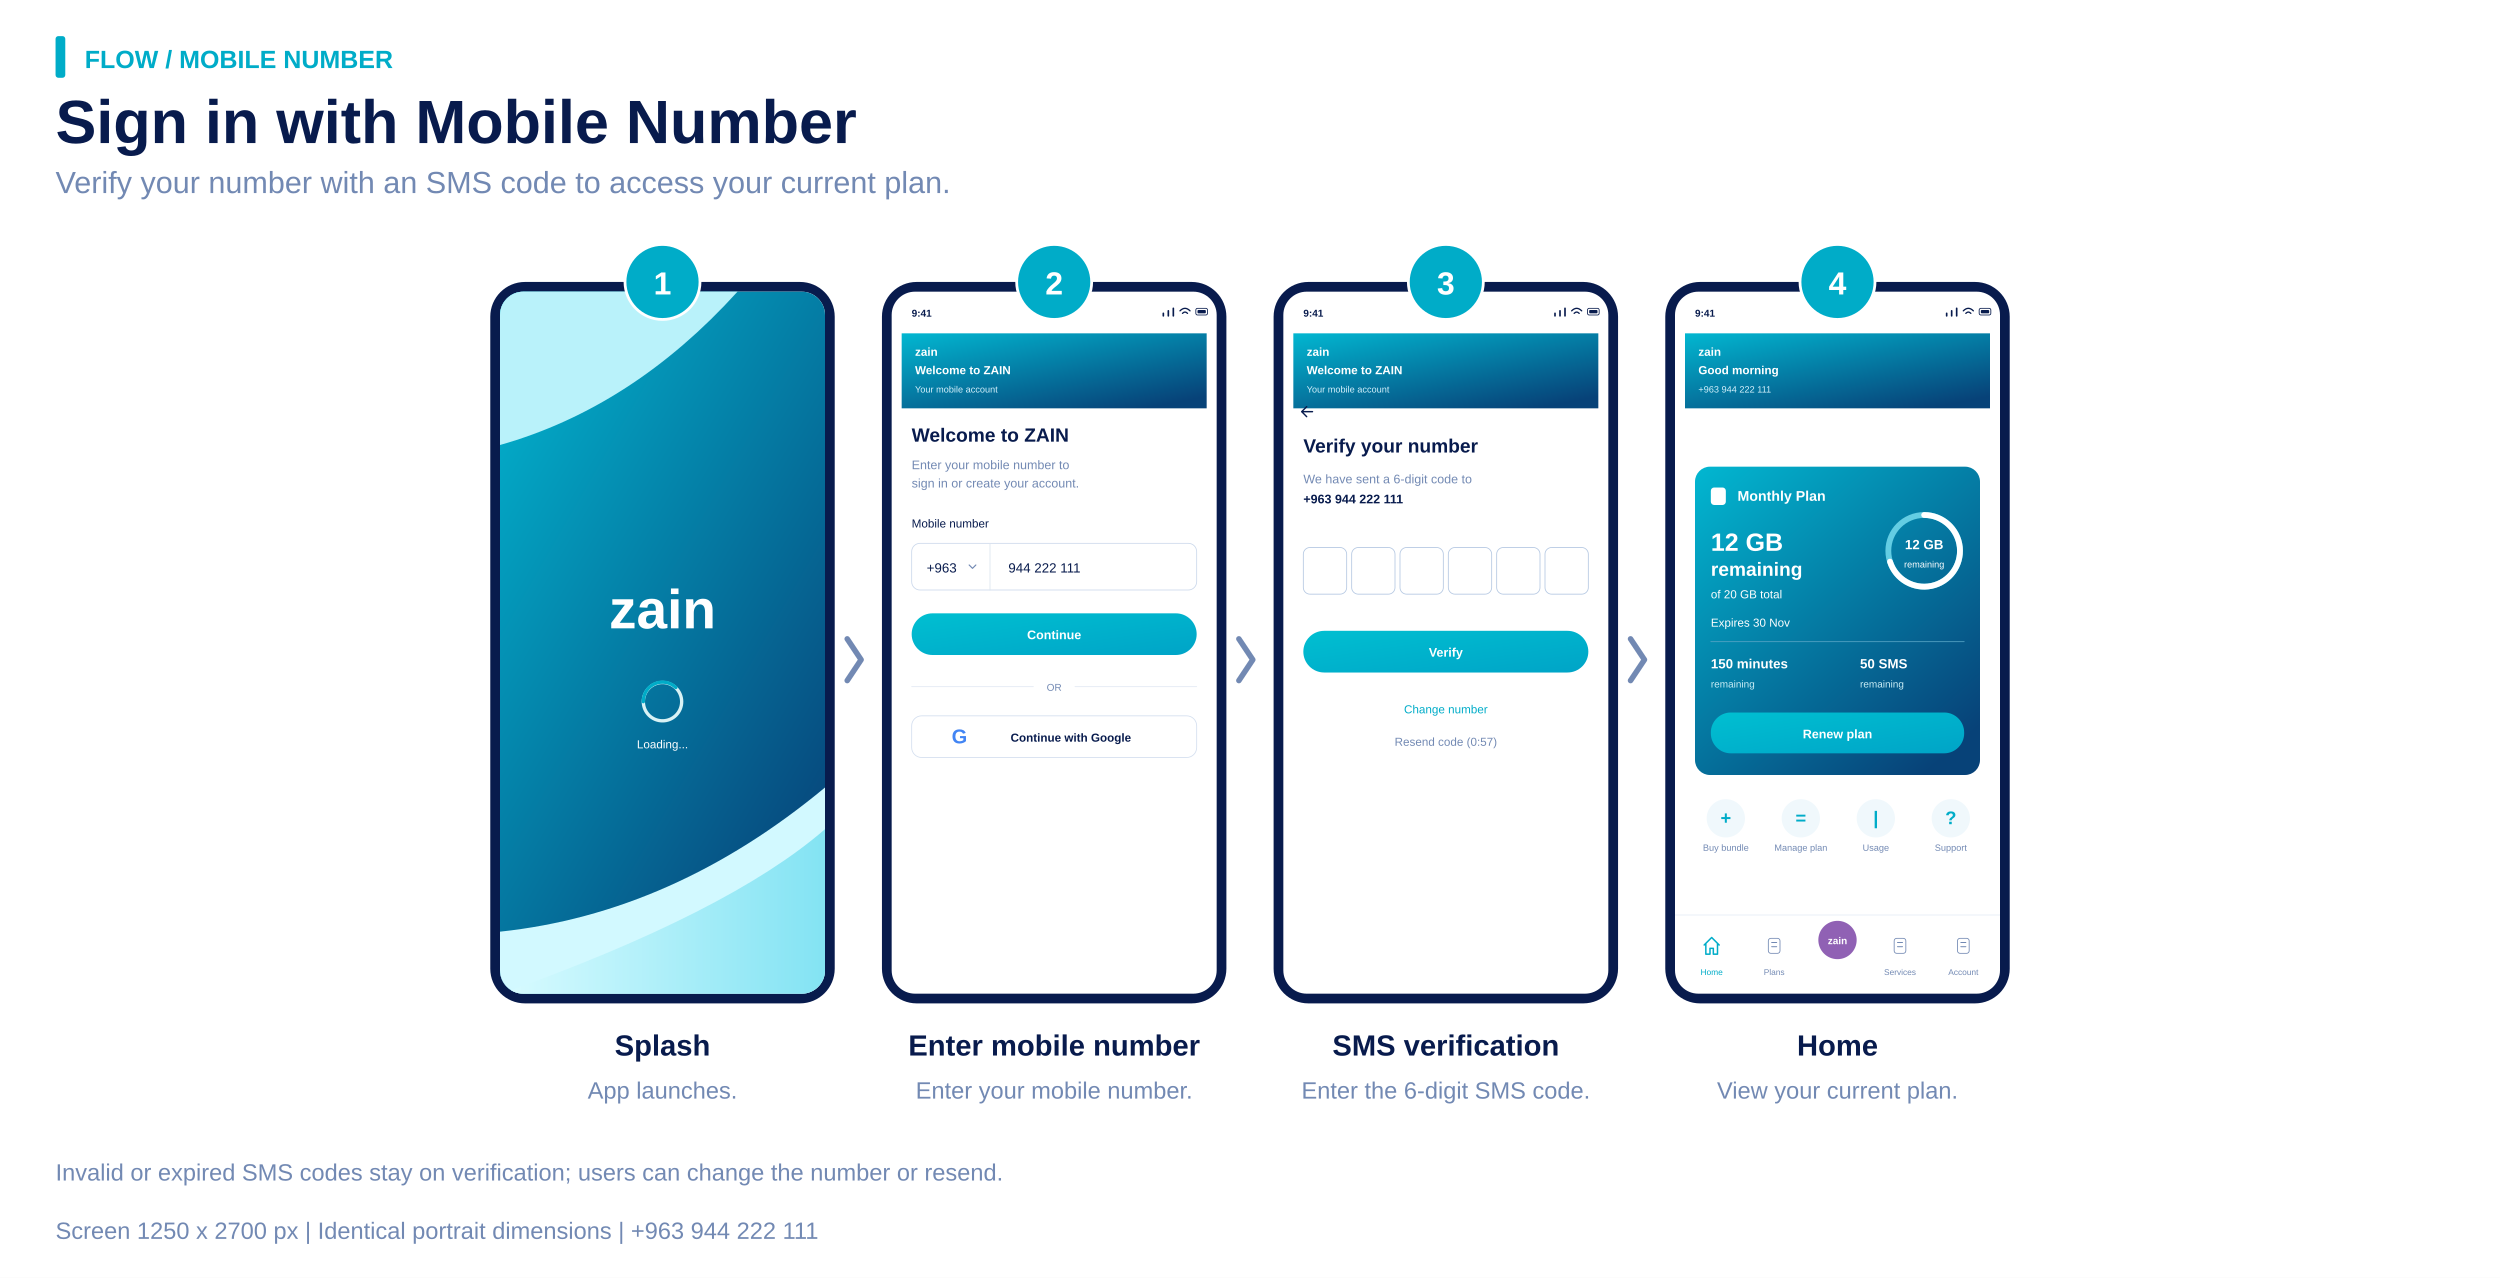
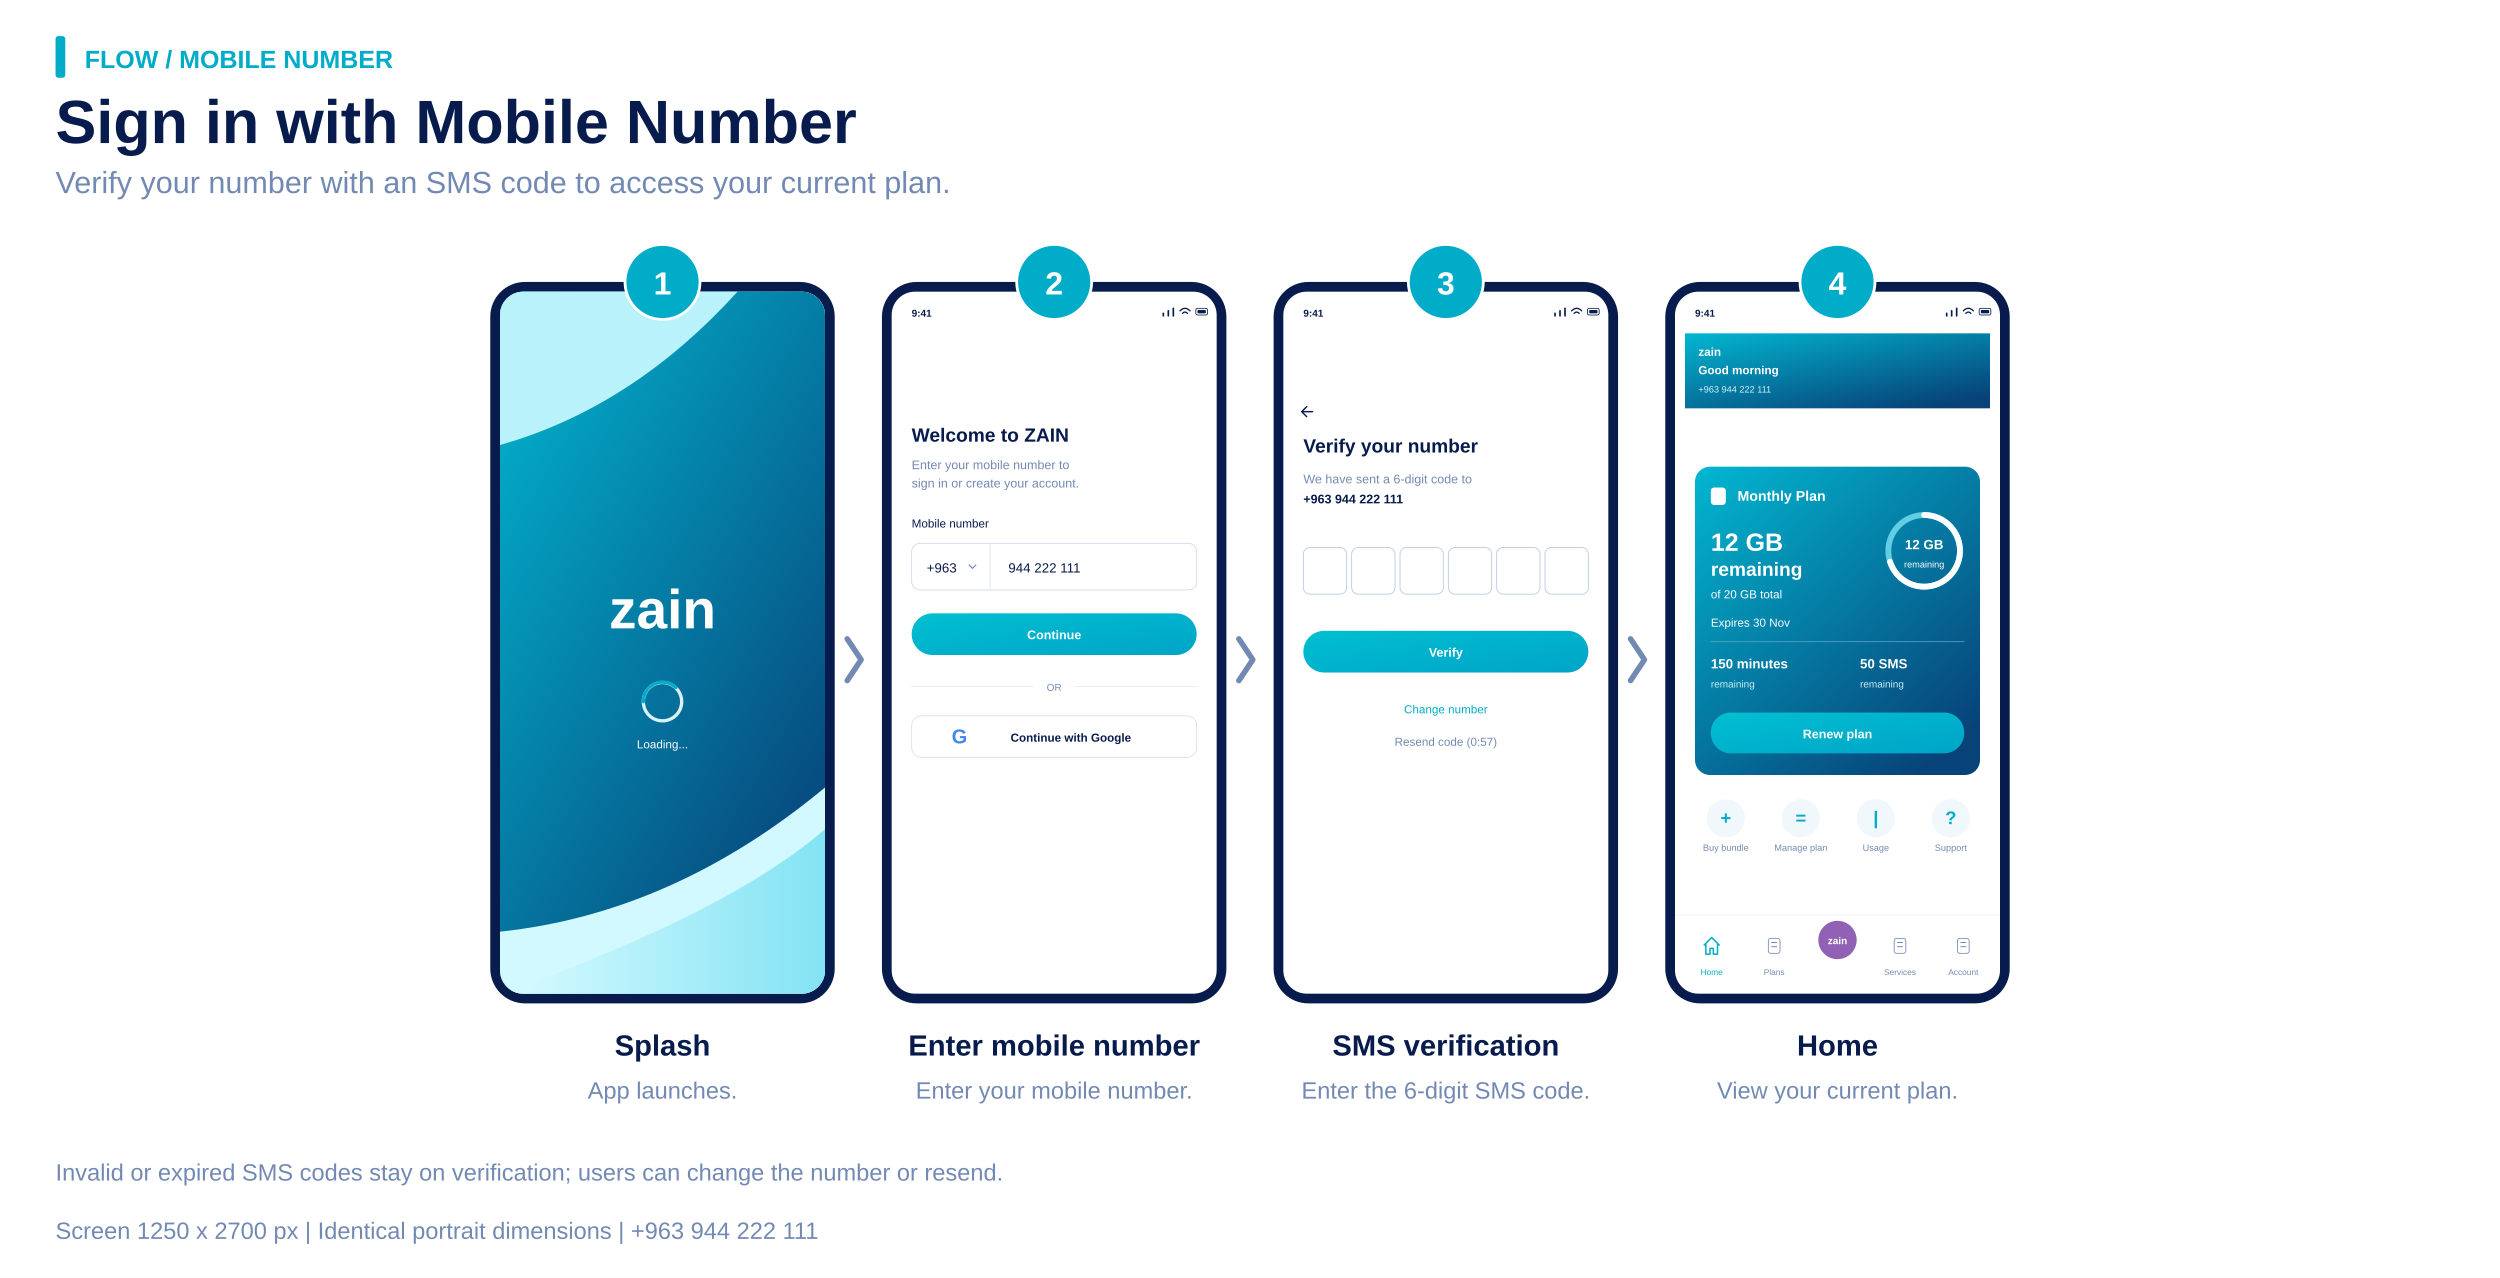
<svg xmlns="http://www.w3.org/2000/svg" width="1800" height="920" viewBox="0 0 1800 920" font-family="Arial, sans-serif">
  <rect x="0" y="0" width="1800" height="920" rx="0" fill="white" stroke="none" />
  <rect x="40" y="26" width="7" height="30" rx="2" fill="#00acc8" stroke="none" />
  <text x="61" y="49" font-size="18" fill="#00acc8" font-weight="bold" text-anchor="start">FLOW / MOBILE NUMBER</text>
  <text x="40" y="103" font-size="44" fill="#081b4d" font-weight="bold" text-anchor="start">Sign in with Mobile Number</text>
  <text x="40" y="139" font-size="22" fill="#7289b3" font-weight="normal" text-anchor="start">Verify your number with an SMS code to access your current plan.</text>
  <rect x="353.0" y="203" width="248" height="519.44" rx="25" fill="#081b4d" stroke="none" />
  <svg x="360.0" y="210" width="234" height="505.44" viewBox="0 0 390 842.4" overflow="hidden">
    <defs>
      <clipPath id="phone-01-mobile-number-0">
        <rect width="390" height="842.4" rx="28" />
      </clipPath>
    </defs>
    <g clip-path="url(#phone-01-mobile-number-0)">
      <defs>
        <linearGradient id="button" x2="1" y2="1">
          <stop stop-color="#00bfd1" />
          <stop offset="1" stop-color="#00a4c7" />
        </linearGradient>
        <linearGradient id="plan" x2="0.8" y2="1">
          <stop stop-color="#02b7d1" />
          <stop offset="1" stop-color="#074278" />
        </linearGradient>
        <linearGradient id="wave">
          <stop stop-color="#d9fbff" />
          <stop offset="1" stop-color="#83e3f3" />
        </linearGradient>
      </defs>
      <rect x="0" y="0" width="390" height="842.4" rx="0" fill="#ffffff" stroke="none" />
      <text x="24" y="30" font-size="12" fill="#081b4d" font-weight="bold" text-anchor="start">9:41</text>
      <path d="M 326 29 v -3 M 332 29 v -6 M 338 29 v -9" stroke="#081b4d" stroke-width="2" fill="none" stroke-linecap="round" stroke-linejoin="round" />
      <path d="M 346 23 q 6 -6 12 0 M 349 26 q 3 -3 6 0" stroke="#081b4d" stroke-width="1.6" fill="none" stroke-linecap="round" stroke-linejoin="round" />
      <rect x="365" y="20" width="14" height="8" rx="2" fill="white" stroke="#081b4d" />
      <rect x="367" y="22" width="10" height="4" rx="1" fill="#081b4d" stroke="none" />
      <rect x="0" y="0" width="390" height="842.4" rx="0" fill="url(#plan)" stroke="none" />
      <path d="M 0 0 H 285 Q 159 139 0 184 Z" stroke="none" stroke-width="2" fill="#b9f2fa" stroke-linecap="round" stroke-linejoin="round" />
      <path d="M 0 768 Q 208 746 390 595 V 843 H 0 Z" stroke="none" stroke-width="2" fill="#d2f9ff" stroke-linecap="round" stroke-linejoin="round" />
      <path d="M 0 843 Q 275 745 390 645 V 843 Z" stroke="none" stroke-width="2" fill="url(#wave)" stroke-linecap="round" stroke-linejoin="round" />
      <text x="195" y="404" font-size="66" fill="white" font-weight="bold" text-anchor="middle">zain</text>
      <circle cx="195" cy="492" r="23" fill="none" stroke="#d9f2f5" stroke-width="4" />
      <path d="M 172 492 A 23 23 0 0 1 211 475" stroke="#00acc8" stroke-width="4" fill="none" stroke-linecap="round" stroke-linejoin="round" />
      <text x="195" y="548" font-size="14" fill="white" font-weight="normal" text-anchor="middle">Loading...</text>
    </g>
  </svg>
  <circle cx="477.0" cy="203" r="27" fill="#00acc8" stroke="white" stroke-width="2" />
  <text x="477.0" y="212" font-size="23" fill="white" font-weight="bold" text-anchor="middle">1</text>
  <text x="477.0" y="760" font-size="21" fill="#081b4d" font-weight="bold" text-anchor="middle">Splash</text>
  <text x="477.0" y="791" font-size="17" fill="#7289b3" font-weight="normal" text-anchor="middle">App launches.</text>
  <path d="M 610.0 460 l 10 15 l -10 15" stroke="#7289b3" stroke-width="4" fill="none" stroke-linecap="round" stroke-linejoin="round" />
  <rect x="635.0" y="203" width="248" height="519.44" rx="25" fill="#081b4d" stroke="none" />
  <svg x="642.0" y="210" width="234" height="505.44" viewBox="0 0 390 842.4" overflow="hidden">
    <defs>
      <clipPath id="phone-01-mobile-number-1">
        <rect width="390" height="842.4" rx="28" />
      </clipPath>
    </defs>
    <g clip-path="url(#phone-01-mobile-number-1)">
      <defs>
        <linearGradient id="button" x2="1" y2="1">
          <stop stop-color="#00bfd1" />
          <stop offset="1" stop-color="#00a4c7" />
        </linearGradient>
        <linearGradient id="plan" x2="0.8" y2="1">
          <stop stop-color="#02b7d1" />
          <stop offset="1" stop-color="#074278" />
        </linearGradient>
        <linearGradient id="wave">
          <stop stop-color="#d9fbff" />
          <stop offset="1" stop-color="#83e3f3" />
        </linearGradient>
      </defs>
      <rect x="0" y="0" width="390" height="842.4" rx="0" fill="#ffffff" stroke="none" />
      <text x="24" y="30" font-size="12" fill="#081b4d" font-weight="bold" text-anchor="start">9:41</text>
      <path d="M 326 29 v -3 M 332 29 v -6 M 338 29 v -9" stroke="#081b4d" stroke-width="2" fill="none" stroke-linecap="round" stroke-linejoin="round" />
      <path d="M 346 23 q 6 -6 12 0 M 349 26 q 3 -3 6 0" stroke="#081b4d" stroke-width="1.6" fill="none" stroke-linecap="round" stroke-linejoin="round" />
      <rect x="365" y="20" width="14" height="8" rx="2" fill="white" stroke="#081b4d" />
      <rect x="367" y="22" width="10" height="4" rx="1" fill="#081b4d" stroke="none" />
-       <rect x="12" y="50" width="366" height="90" rx="0" fill="url(#plan)" stroke="none" />
-       <text x="28" y="77" font-size="14" fill="white" font-weight="bold" text-anchor="start">zain</text>
-       <text x="28" y="99" font-size="14" fill="white" font-weight="bold" text-anchor="start">Welcome to ZAIN</text>
-       <text x="28" y="121" font-size="11" fill="#d5f1fc" font-weight="normal" text-anchor="start">Your mobile account</text>
      <text x="24" y="180" font-size="23" fill="#081b4d" font-weight="bold" text-anchor="start">Welcome to ZAIN</text>
      <text x="24" y="213" font-size="15" fill="#7289b3" font-weight="normal" text-anchor="start">Enter your mobile number to</text>
      <text x="24" y="235" font-size="15" fill="#7289b3" font-weight="normal" text-anchor="start">sign in or create your account.</text>
      <text x="24" y="283" font-size="14" fill="#081b4d" font-weight="normal" text-anchor="start">Mobile number</text>
      <rect x="24" y="302" width="342" height="56" rx="10" fill="white" stroke="#cbd8eb" />
      <path d="M 118 302 L 118 358" stroke="#dce4ef" stroke-width="1" fill="none" stroke-linecap="round" stroke-linejoin="round" />
      <text x="42" y="337" font-size="16" fill="#081b4d" font-weight="normal" text-anchor="start">+963</text>
      <text x="140" y="337" font-size="16" fill="#081b4d" font-weight="normal" text-anchor="start">944 222 111</text>
      <path d="M 93 328 l 4 4 l 4 -4" stroke="#7289b3" stroke-width="1.4" fill="none" stroke-linecap="round" stroke-linejoin="round" />
      <rect x="24" y="386" width="342" height="50" rx="25" fill="url(#button)" stroke="none" />
      <text x="195" y="417" font-size="15" fill="white" font-weight="bold" text-anchor="middle">Continue</text>
      <path d="M 24 474 H 170 M 220 474 H 366" stroke="#e1e8f3" stroke-width="1" fill="none" stroke-linecap="round" stroke-linejoin="round" />
      <text x="195" y="479" font-size="12" fill="#7289b3" font-weight="normal" text-anchor="middle">OR</text>
      <rect x="24" y="509" width="342" height="50" rx="12" fill="white" stroke="#d4dfef" />
      <text x="72" y="542" font-size="24" fill="#4285f4" font-weight="bold" text-anchor="start">G</text>
      <text x="215" y="540" font-size="14" fill="#081b4d" font-weight="bold" text-anchor="middle">Continue with Google</text>
    </g>
  </svg>
  <circle cx="759.0" cy="203" r="27" fill="#00acc8" stroke="white" stroke-width="2" />
  <text x="759.0" y="212" font-size="23" fill="white" font-weight="bold" text-anchor="middle">2</text>
  <text x="759.0" y="760" font-size="21" fill="#081b4d" font-weight="bold" text-anchor="middle">Enter mobile number</text>
  <text x="759.0" y="791" font-size="17" fill="#7289b3" font-weight="normal" text-anchor="middle">Enter your mobile number.</text>
  <path d="M 892.0 460 l 10 15 l -10 15" stroke="#7289b3" stroke-width="4" fill="none" stroke-linecap="round" stroke-linejoin="round" />
  <rect x="917.0" y="203" width="248" height="519.44" rx="25" fill="#081b4d" stroke="none" />
  <svg x="924.0" y="210" width="234" height="505.44" viewBox="0 0 390 842.4" overflow="hidden">
    <defs>
      <clipPath id="phone-01-mobile-number-2">
        <rect width="390" height="842.4" rx="28" />
      </clipPath>
    </defs>
    <g clip-path="url(#phone-01-mobile-number-2)">
      <defs>
        <linearGradient id="button" x2="1" y2="1">
          <stop stop-color="#00bfd1" />
          <stop offset="1" stop-color="#00a4c7" />
        </linearGradient>
        <linearGradient id="plan" x2="0.8" y2="1">
          <stop stop-color="#02b7d1" />
          <stop offset="1" stop-color="#074278" />
        </linearGradient>
        <linearGradient id="wave">
          <stop stop-color="#d9fbff" />
          <stop offset="1" stop-color="#83e3f3" />
        </linearGradient>
      </defs>
      <rect x="0" y="0" width="390" height="842.4" rx="0" fill="#ffffff" stroke="none" />
      <text x="24" y="30" font-size="12" fill="#081b4d" font-weight="bold" text-anchor="start">9:41</text>
      <path d="M 326 29 v -3 M 332 29 v -6 M 338 29 v -9" stroke="#081b4d" stroke-width="2" fill="none" stroke-linecap="round" stroke-linejoin="round" />
      <path d="M 346 23 q 6 -6 12 0 M 349 26 q 3 -3 6 0" stroke="#081b4d" stroke-width="1.6" fill="none" stroke-linecap="round" stroke-linejoin="round" />
      <rect x="365" y="20" width="14" height="8" rx="2" fill="white" stroke="#081b4d" />
      <rect x="367" y="22" width="10" height="4" rx="1" fill="#081b4d" stroke="none" />
-       <rect x="12" y="50" width="366" height="90" rx="0" fill="url(#plan)" stroke="none" />
-       <text x="28" y="77" font-size="14" fill="white" font-weight="bold" text-anchor="start">zain</text>
-       <text x="28" y="99" font-size="14" fill="white" font-weight="bold" text-anchor="start">Welcome to ZAIN</text>
-       <text x="28" y="121" font-size="11" fill="#d5f1fc" font-weight="normal" text-anchor="start">Your mobile account</text>
      <path d="M 35 144 H 22 M 22 144 l 6 -6 M 22 144 l 6 6" stroke="#081b4d" stroke-width="1.7" fill="none" stroke-linecap="round" stroke-linejoin="round" />
      <text x="24" y="193" font-size="23" fill="#081b4d" font-weight="bold" text-anchor="start">Verify your number</text>
      <text x="24" y="230" font-size="15" fill="#7289b3" font-weight="normal" text-anchor="start">We have sent a 6-digit code to</text>
      <text x="24" y="254" font-size="15" fill="#081b4d" font-weight="bold" text-anchor="start">+963 944 222 111</text>
      <rect x="24" y="307" width="52" height="56" rx="8" fill="white" stroke="#b5c8e2" />
      <rect x="82" y="307" width="52" height="56" rx="8" fill="white" stroke="#b5c8e2" />
      <rect x="140" y="307" width="52" height="56" rx="8" fill="white" stroke="#b5c8e2" />
      <rect x="198" y="307" width="52" height="56" rx="8" fill="white" stroke="#b5c8e2" />
      <rect x="256" y="307" width="52" height="56" rx="8" fill="white" stroke="#b5c8e2" />
      <rect x="314" y="307" width="52" height="56" rx="8" fill="white" stroke="#b5c8e2" />
      <rect x="24" y="407" width="342" height="50" rx="25" fill="url(#button)" stroke="none" />
      <text x="195" y="438" font-size="15" fill="white" font-weight="bold" text-anchor="middle">Verify</text>
      <text x="195" y="506" font-size="14" fill="#00acc8" font-weight="normal" text-anchor="middle">Change number</text>
      <text x="195" y="545" font-size="14" fill="#7289b3" font-weight="normal" text-anchor="middle">Resend code (0:57)</text>
    </g>
  </svg>
  <circle cx="1041.0" cy="203" r="27" fill="#00acc8" stroke="white" stroke-width="2" />
  <text x="1041.0" y="212" font-size="23" fill="white" font-weight="bold" text-anchor="middle">3</text>
  <text x="1041.0" y="760" font-size="21" fill="#081b4d" font-weight="bold" text-anchor="middle">SMS verification</text>
  <text x="1041.0" y="791" font-size="17" fill="#7289b3" font-weight="normal" text-anchor="middle">Enter the 6-digit SMS code.</text>
  <path d="M 1174.0 460 l 10 15 l -10 15" stroke="#7289b3" stroke-width="4" fill="none" stroke-linecap="round" stroke-linejoin="round" />
  <rect x="1199.0" y="203" width="248" height="519.44" rx="25" fill="#081b4d" stroke="none" />
  <svg x="1206.0" y="210" width="234" height="505.44" viewBox="0 0 390 842.4" overflow="hidden">
    <defs>
      <clipPath id="phone-01-mobile-number-3">
        <rect width="390" height="842.4" rx="28" />
      </clipPath>
    </defs>
    <g clip-path="url(#phone-01-mobile-number-3)">
      <defs>
        <linearGradient id="button" x2="1" y2="1">
          <stop stop-color="#00bfd1" />
          <stop offset="1" stop-color="#00a4c7" />
        </linearGradient>
        <linearGradient id="plan" x2="0.8" y2="1">
          <stop stop-color="#02b7d1" />
          <stop offset="1" stop-color="#074278" />
        </linearGradient>
        <linearGradient id="wave">
          <stop stop-color="#d9fbff" />
          <stop offset="1" stop-color="#83e3f3" />
        </linearGradient>
      </defs>
      <rect x="0" y="0" width="390" height="842.4" rx="0" fill="#ffffff" stroke="none" />
      <text x="24" y="30" font-size="12" fill="#081b4d" font-weight="bold" text-anchor="start">9:41</text>
      <path d="M 326 29 v -3 M 332 29 v -6 M 338 29 v -9" stroke="#081b4d" stroke-width="2" fill="none" stroke-linecap="round" stroke-linejoin="round" />
      <path d="M 346 23 q 6 -6 12 0 M 349 26 q 3 -3 6 0" stroke="#081b4d" stroke-width="1.6" fill="none" stroke-linecap="round" stroke-linejoin="round" />
      <rect x="365" y="20" width="14" height="8" rx="2" fill="white" stroke="#081b4d" />
      <rect x="367" y="22" width="10" height="4" rx="1" fill="#081b4d" stroke="none" />
      <rect x="12" y="50" width="366" height="90" rx="0" fill="url(#plan)" stroke="none" />
      <text x="28" y="77" font-size="14" fill="white" font-weight="bold" text-anchor="start">zain</text>
      <text x="28" y="99" font-size="14" fill="white" font-weight="bold" text-anchor="start">Good morning</text>
      <text x="28" y="121" font-size="11" fill="#d5f1fc" font-weight="normal" text-anchor="start">+963 944 222 111</text>
      <rect x="24" y="210" width="342" height="370" rx="18" fill="url(#plan)" stroke="none" />
      <rect x="43" y="235" width="18" height="21" rx="4" fill="white" stroke="none" />
      <text x="75" y="251" font-size="17" fill="white" font-weight="bold" text-anchor="start">Monthly Plan</text>
      <text x="43" y="311" font-size="30" fill="white" font-weight="bold" text-anchor="start">12 GB</text>
      <text x="43" y="341" font-size="23" fill="white" font-weight="bold" text-anchor="start">remaining</text>
      <text x="43" y="368" font-size="14" fill="white" font-weight="normal" text-anchor="start">of 20 GB total</text>
      <circle cx="299" cy="311" r="43" fill="none" stroke="#63cde3" stroke-width="7" />
      <path d="M 299 268 A 43 43 0 1 1 258 324" stroke="white" stroke-width="7" fill="none" stroke-linecap="round" stroke-linejoin="round" />
      <text x="299" y="309" font-size="16" fill="white" font-weight="bold" text-anchor="middle">12 GB</text>
      <text x="299" y="331" font-size="11" fill="white" font-weight="normal" text-anchor="middle">remaining</text>
      <text x="43" y="402" font-size="14" fill="white" font-weight="normal" text-anchor="start">Expires 30 Nov</text>
      <path d="M 43 420 H 347" stroke="#56a4c5" stroke-width="1" fill="none" stroke-linecap="round" stroke-linejoin="round" />
      <text x="43" y="452" font-size="16" fill="white" font-weight="bold" text-anchor="start">150 minutes</text>
      <text x="222" y="452" font-size="16" fill="white" font-weight="bold" text-anchor="start">50 SMS</text>
      <text x="43" y="475" font-size="12" fill="#c9edf5" font-weight="normal" text-anchor="start">remaining</text>
      <text x="222" y="475" font-size="12" fill="#c9edf5" font-weight="normal" text-anchor="start">remaining</text>
      <rect x="43" y="505" width="304" height="49" rx="24" fill="url(#button)" stroke="none" />
      <text x="195" y="536" font-size="15" fill="white" font-weight="bold" text-anchor="middle">Renew plan</text>
      <path d="M 0 748 H 390" stroke="#e4eaf4" stroke-width="1" fill="none" stroke-linecap="round" stroke-linejoin="round" />
      <path d="M 35 784 l 9 -9 l 9 9 M 37 782 v 13 h 5 v -7 h 4 v 7 h 5 v -13" stroke="#00acc8" stroke-width="1.8" fill="none" stroke-linecap="round" stroke-linejoin="round" />
      <text x="44" y="820" font-size="10" fill="#00acc8" font-weight="normal" text-anchor="middle">Home</text>
      <rect x="112" y="776" width="14" height="18" rx="3" fill="white" stroke="#7289b3" />
      <path d="M 116 781 h 6 M 116 786 h 6" stroke="#7289b3" stroke-width="1.2" fill="none" stroke-linecap="round" stroke-linejoin="round" />
      <text x="119" y="820" font-size="10" fill="#7289b3" font-weight="normal" text-anchor="middle">Plans</text>
      <rect x="263" y="776" width="14" height="18" rx="3" fill="white" stroke="#7289b3" />
      <path d="M 267 781 h 6 M 267 786 h 6" stroke="#7289b3" stroke-width="1.2" fill="none" stroke-linecap="round" stroke-linejoin="round" />
      <text x="270" y="820" font-size="10" fill="#7289b3" font-weight="normal" text-anchor="middle">Services</text>
      <rect x="339" y="776" width="14" height="18" rx="3" fill="white" stroke="#7289b3" />
      <path d="M 343 781 h 6 M 343 786 h 6" stroke="#7289b3" stroke-width="1.2" fill="none" stroke-linecap="round" stroke-linejoin="round" />
      <text x="346" y="820" font-size="10" fill="#7289b3" font-weight="normal" text-anchor="middle">Account</text>
      <circle cx="195" cy="778" r="23" fill="#9061b4" />
      <text x="195" y="783" font-size="12" fill="white" font-weight="bold" text-anchor="middle">zain</text>
      <circle cx="61" cy="632" r="23" fill="#f0f8fc" />
      <text x="61" y="639" font-size="22" fill="#00acc8" font-weight="bold" text-anchor="middle">+</text>
      <text x="61" y="671" font-size="11" fill="#7289b3" font-weight="normal" text-anchor="middle">Buy bundle</text>
      <circle cx="151" cy="632" r="23" fill="#f0f8fc" />
      <text x="151" y="639" font-size="22" fill="#00acc8" font-weight="bold" text-anchor="middle">=</text>
      <text x="151" y="671" font-size="11" fill="#7289b3" font-weight="normal" text-anchor="middle">Manage plan</text>
      <circle cx="241" cy="632" r="23" fill="#f0f8fc" />
      <text x="241" y="639" font-size="22" fill="#00acc8" font-weight="bold" text-anchor="middle">|</text>
      <text x="241" y="671" font-size="11" fill="#7289b3" font-weight="normal" text-anchor="middle">Usage</text>
      <circle cx="331" cy="632" r="23" fill="#f0f8fc" />
      <text x="331" y="639" font-size="22" fill="#00acc8" font-weight="bold" text-anchor="middle">?</text>
      <text x="331" y="671" font-size="11" fill="#7289b3" font-weight="normal" text-anchor="middle">Support</text>
    </g>
  </svg>
  <circle cx="1323.0" cy="203" r="27" fill="#00acc8" stroke="white" stroke-width="2" />
  <text x="1323.0" y="212" font-size="23" fill="white" font-weight="bold" text-anchor="middle">4</text>
  <text x="1323.0" y="760" font-size="21" fill="#081b4d" font-weight="bold" text-anchor="middle">Home</text>
  <text x="1323.0" y="791" font-size="17" fill="#7289b3" font-weight="normal" text-anchor="middle">View your current plan.</text>
  <text x="40" y="850" font-size="17" fill="#7289b3" font-weight="normal" text-anchor="start">Invalid or expired SMS codes stay on verification; users can change the number or resend.</text>
  <text x="40" y="892" font-size="17" fill="#7289b3" font-weight="normal" text-anchor="start">Screen 1250 x 2700 px  |  Identical portrait dimensions  |  +963 944 222 111</text>
</svg>
